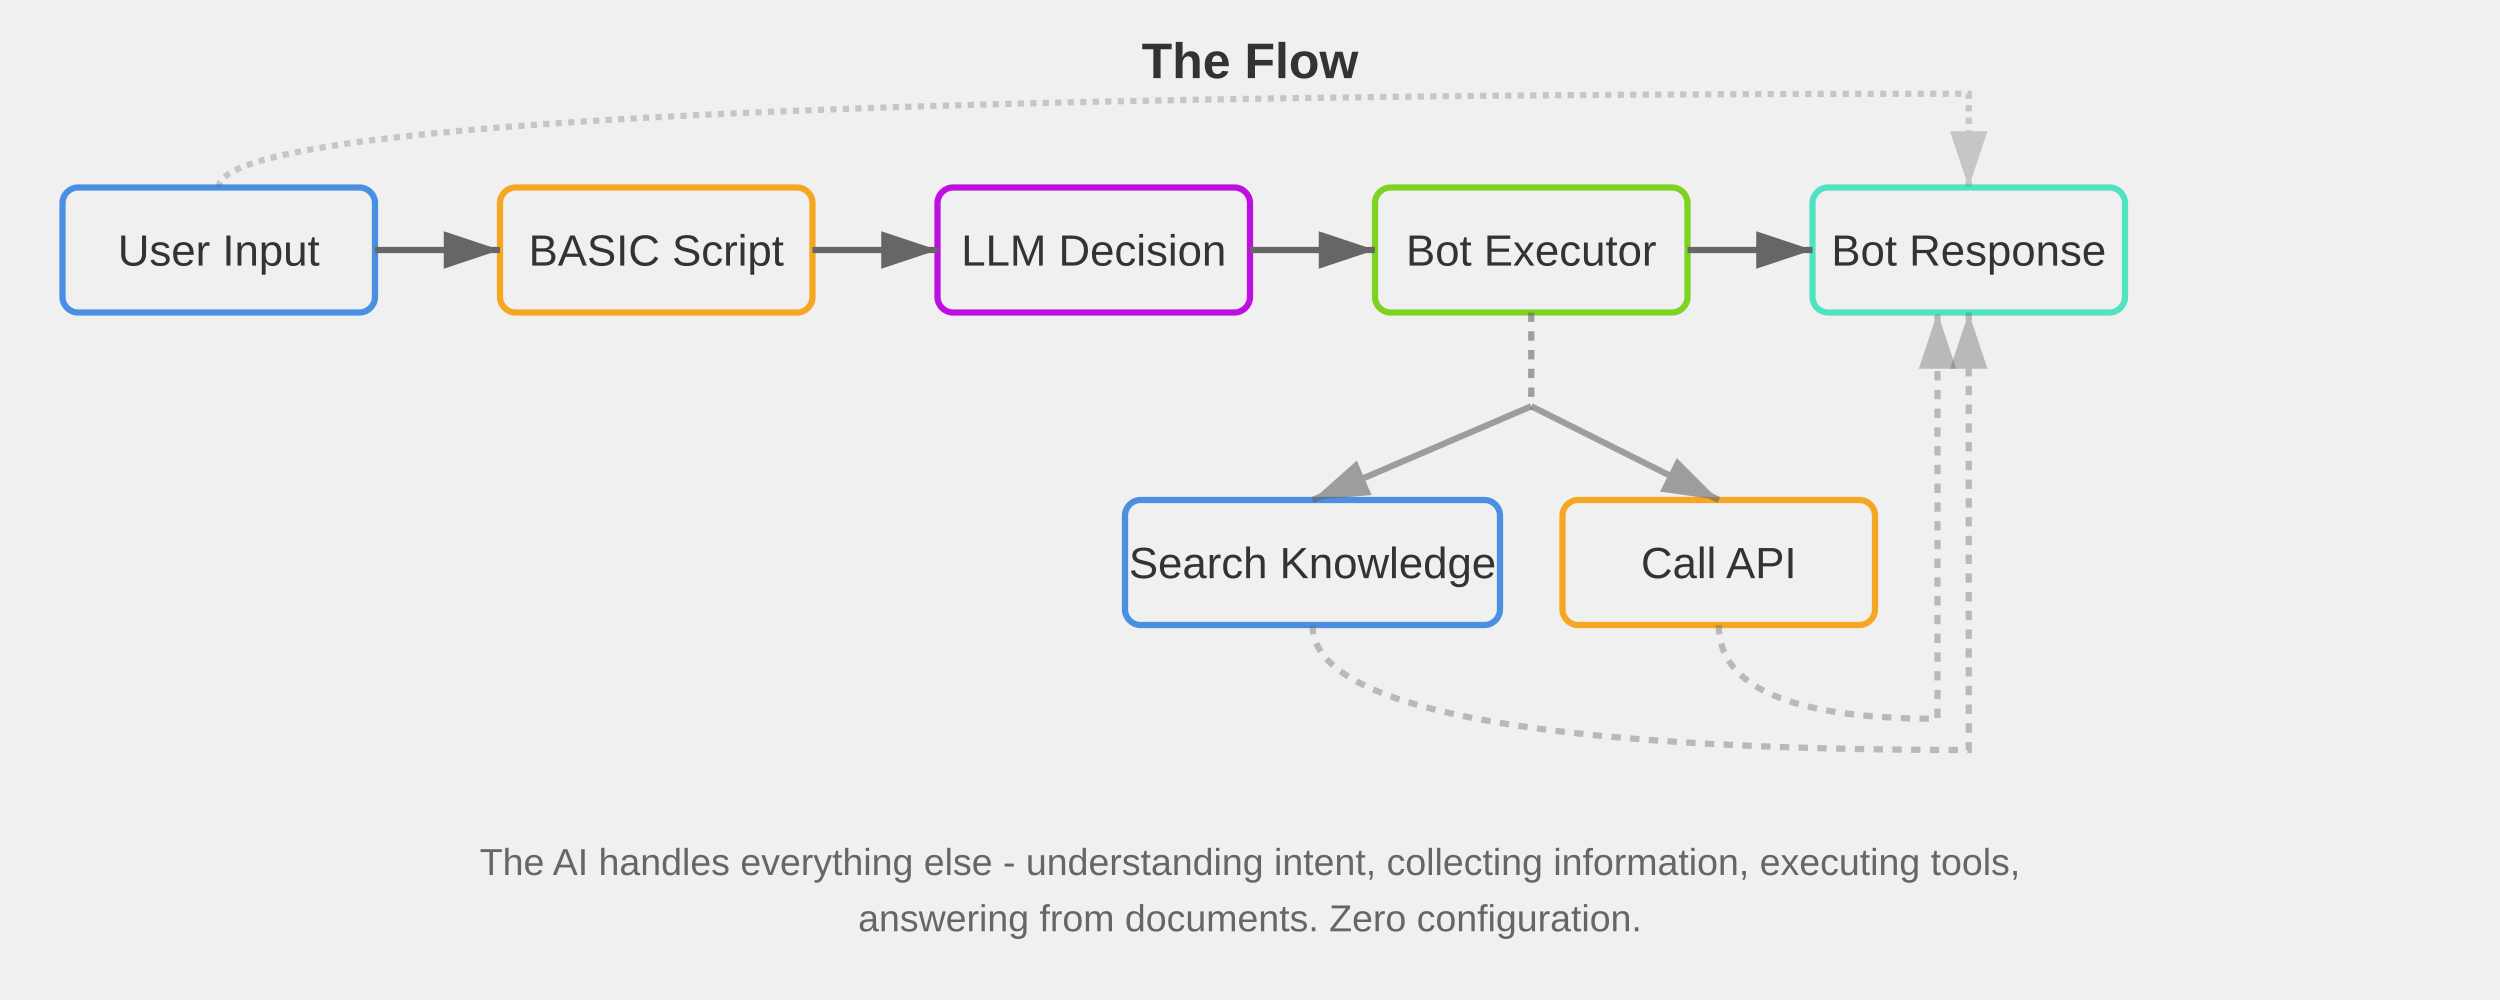
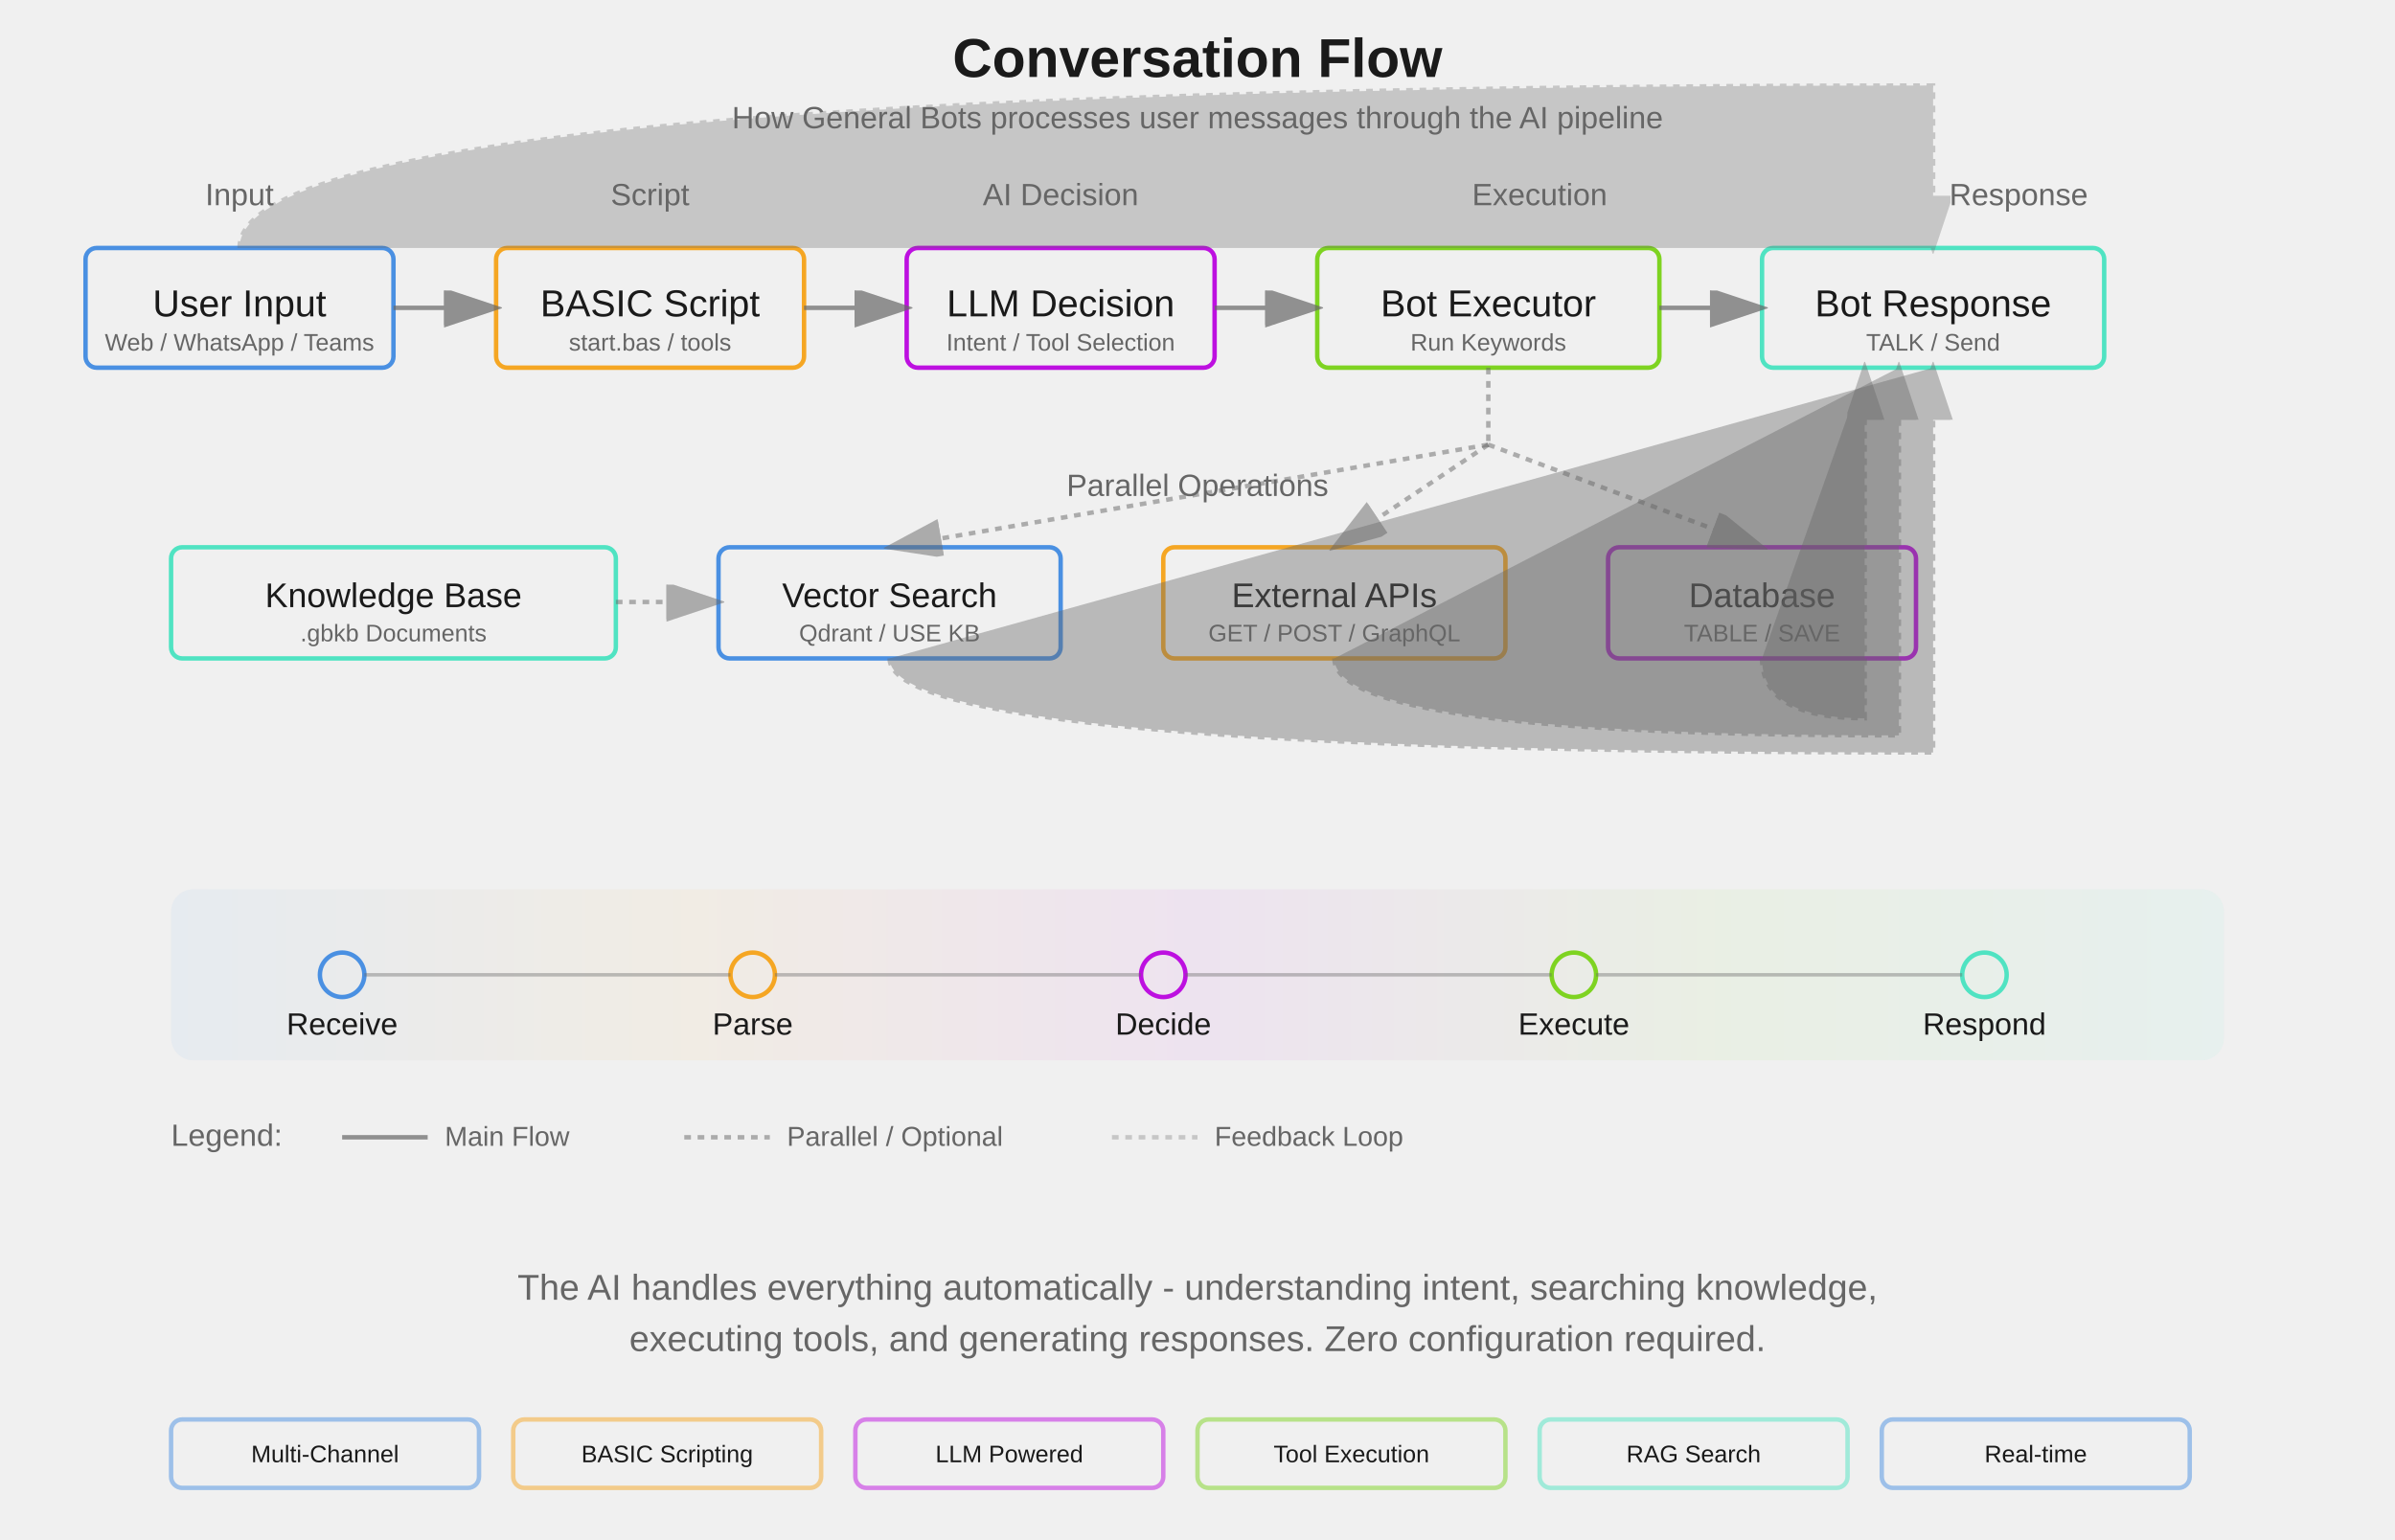
- <svg xmlns="http://www.w3.org/2000/svg" width="800" height="320">
+ <svg xmlns="http://www.w3.org/2000/svg" width="1400" height="900">
+   <style>
+     /* Light theme defaults */
+     .neon-blue { stroke: #4A90E2; stroke-width: 2.6; fill: none; }
+     .neon-orange { stroke: #F5A623; stroke-width: 2.6; fill: none; }
+     .neon-purple { stroke: #BD10E0; stroke-width: 2.6; fill: none; }
+     .neon-green { stroke: #7ED321; stroke-width: 2.6; fill: none; }
+     .neon-cyan { stroke: #50E3C2; stroke-width: 2.6; fill: none; }
+     .main-text { fill: #1a1a1a; }
+     .secondary-text { fill: #666; }
+     .arrow-color { stroke: #666; fill: #666; }
+ 
+     /* Dark theme with subtle neon effects */
+     @media (prefers-color-scheme: dark) {
+       .neon-blue {
+         stroke: #00D4FF;
+         stroke-width: 2.8;
+         filter: drop-shadow(0 0 4px #00D4FF) drop-shadow(0 0 8px #00A0FF);
+       }
+       .neon-orange {
+         stroke: #FF9500;
+         stroke-width: 2.8;
+         filter: drop-shadow(0 0 4px #FF9500) drop-shadow(0 0 8px #FF7700);
+       }
+       .neon-purple {
+         stroke: #E040FB;
+         stroke-width: 2.8;
+         filter: drop-shadow(0 0 4px #E040FB) drop-shadow(0 0 8px #D500F9);
+       }
+       .neon-green {
+         stroke: #00FF88;
+         stroke-width: 2.8;
+         filter: drop-shadow(0 0 4px #00FF88) drop-shadow(0 0 8px #00E676);
+       }
+       .neon-cyan {
+         stroke: #00E5EA;
+         stroke-width: 2.8;
+         filter: drop-shadow(0 0 4px #00E5EA) drop-shadow(0 0 8px #00BCD4);
+       }
+       .main-text { fill: #FFFFFF; }
+       .secondary-text { fill: #B0B0B0; }
+       .arrow-color { stroke: #B0B0B0; fill: #B0B0B0; }
+     }
+   </style>
  <defs>
-     <marker id="arrow" markerWidth="10" markerHeight="10" refX="9" refY="3" orient="auto" markerUnits="strokeWidth">
-       <path d="M0,0 L0,6 L9,3 z" fill="#666" />
+     <marker id="arrow" markerWidth="13" markerHeight="13" refX="11.7" refY="3.9" orient="auto" markerUnits="strokeWidth">
+       <path d="M0,0 L0,7.8 L11.7,3.9 z" class="arrow-color" />
    </marker>
+     <linearGradient id="flowGradient" x1="0%" y1="0%" x2="100%" y2="0%">
+       <stop offset="0%" style="stop-color:#4A90E2;stop-opacity:0.3" />
+       <stop offset="25%" style="stop-color:#F5A623;stop-opacity:0.3" />
+       <stop offset="50%" style="stop-color:#BD10E0;stop-opacity:0.3" />
+       <stop offset="75%" style="stop-color:#7ED321;stop-opacity:0.3" />
+       <stop offset="100%" style="stop-color:#50E3C2;stop-opacity:0.3" />
+     </linearGradient>
  </defs>
-   <text x="400" y="25" text-anchor="middle" font-family="Arial, sans-serif" font-size="16" font-weight="600" fill="#333">The Flow</text>
-   <g id="mainFlow">
-     <rect x="20" y="60" width="100" height="40" fill="none" stroke="#4A90E2" stroke-width="2" rx="5" />
-     <text x="70" y="85" text-anchor="middle" font-family="Arial, sans-serif" font-size="14" fill="#333">User Input</text>
-     <rect x="160" y="60" width="100" height="40" fill="none" stroke="#F5A623" stroke-width="2" rx="5" />
-     <text x="210" y="85" text-anchor="middle" font-family="Arial, sans-serif" font-size="14" fill="#333">BASIC Script</text>
-     <rect x="300" y="60" width="100" height="40" fill="none" stroke="#BD10E0" stroke-width="2" rx="5" />
-     <text x="350" y="85" text-anchor="middle" font-family="Arial, sans-serif" font-size="14" fill="#333">LLM Decision</text>
-     <rect x="440" y="60" width="100" height="40" fill="none" stroke="#7ED321" stroke-width="2" rx="5" />
-     <text x="490" y="85" text-anchor="middle" font-family="Arial, sans-serif" font-size="14" fill="#333">Bot Executor</text>
-     <rect x="580" y="60" width="100" height="40" fill="none" stroke="#50E3C2" stroke-width="2" rx="5" />
-     <text x="630" y="85" text-anchor="middle" font-family="Arial, sans-serif" font-size="14" fill="#333">Bot Response</text>
+   <text x="700" y="45" text-anchor="middle" font-family="Arial, sans-serif" font-size="32" font-weight="600" class="main-text">Conversation Flow</text>
+   <text x="700" y="75" text-anchor="middle" font-family="Arial, sans-serif" font-size="18" class="secondary-text">How General Bots processes user messages through the AI pipeline</text>
+   <g id="main-flow">
+     <text x="140" y="120" text-anchor="middle" font-family="Arial, sans-serif" font-size="18" font-weight="500" class="secondary-text">Input</text>
+     <text x="380" y="120" text-anchor="middle" font-family="Arial, sans-serif" font-size="18" font-weight="500" class="secondary-text">Script</text>
+     <text x="620" y="120" text-anchor="middle" font-family="Arial, sans-serif" font-size="18" font-weight="500" class="secondary-text">AI Decision</text>
+     <text x="900" y="120" text-anchor="middle" font-family="Arial, sans-serif" font-size="18" font-weight="500" class="secondary-text">Execution</text>
+     <text x="1180" y="120" text-anchor="middle" font-family="Arial, sans-serif" font-size="18" font-weight="500" class="secondary-text">Response</text>
+     <rect x="50" y="145" width="180" height="70" class="neon-blue" rx="6.5" />
+     <text x="140" y="185" text-anchor="middle" font-family="Arial, sans-serif" font-size="22" font-weight="500" class="main-text">User Input</text>
+     <text x="140" y="205" text-anchor="middle" font-family="Arial, sans-serif" font-size="14" class="secondary-text">Web / WhatsApp / Teams</text>
+     <rect x="290" y="145" width="180" height="70" class="neon-orange" rx="6.5" />
+     <text x="380" y="185" text-anchor="middle" font-family="Arial, sans-serif" font-size="22" font-weight="500" class="main-text">BASIC Script</text>
+     <text x="380" y="205" text-anchor="middle" font-family="Arial, sans-serif" font-size="14" class="secondary-text">start.bas / tools</text>
+     <rect x="530" y="145" width="180" height="70" class="neon-purple" rx="6.5" />
+     <text x="620" y="185" text-anchor="middle" font-family="Arial, sans-serif" font-size="22" font-weight="500" class="main-text">LLM Decision</text>
+     <text x="620" y="205" text-anchor="middle" font-family="Arial, sans-serif" font-size="14" class="secondary-text">Intent / Tool Selection</text>
+     <rect x="770" y="145" width="200" height="70" class="neon-green" rx="6.5" />
+     <text x="870" y="185" text-anchor="middle" font-family="Arial, sans-serif" font-size="22" font-weight="500" class="main-text">Bot Executor</text>
+     <text x="870" y="205" text-anchor="middle" font-family="Arial, sans-serif" font-size="14" class="secondary-text">Run Keywords</text>
+     <rect x="1030" y="145" width="200" height="70" class="neon-cyan" rx="6.5" />
+     <text x="1130" y="185" text-anchor="middle" font-family="Arial, sans-serif" font-size="22" font-weight="500" class="main-text">Bot Response</text>
+     <text x="1130" y="205" text-anchor="middle" font-family="Arial, sans-serif" font-size="14" class="secondary-text">TALK / Send</text>
+     <text x="700" y="290" text-anchor="middle" font-family="Arial, sans-serif" font-size="18" font-weight="500" class="secondary-text">Parallel Operations</text>
+     <rect x="420" y="320" width="200" height="65" class="neon-blue" rx="6.5" />
+     <text x="520" y="355" text-anchor="middle" font-family="Arial, sans-serif" font-size="20" font-weight="500" class="main-text">Vector Search</text>
+     <text x="520" y="375" text-anchor="middle" font-family="Arial, sans-serif" font-size="14" class="secondary-text">Qdrant / USE KB</text>
+     <rect x="680" y="320" width="200" height="65" class="neon-orange" rx="6.5" />
+     <text x="780" y="355" text-anchor="middle" font-family="Arial, sans-serif" font-size="20" font-weight="500" class="main-text">External APIs</text>
+     <text x="780" y="375" text-anchor="middle" font-family="Arial, sans-serif" font-size="14" class="secondary-text">GET / POST / GraphQL</text>
+     <rect x="940" y="320" width="180" height="65" class="neon-purple" rx="6.5" />
+     <text x="1030" y="355" text-anchor="middle" font-family="Arial, sans-serif" font-size="20" font-weight="500" class="main-text">Database</text>
+     <text x="1030" y="375" text-anchor="middle" font-family="Arial, sans-serif" font-size="14" class="secondary-text">TABLE / SAVE</text>
+     <rect x="100" y="320" width="260" height="65" class="neon-cyan" rx="6.5" />
+     <text x="230" y="355" text-anchor="middle" font-family="Arial, sans-serif" font-size="20" font-weight="500" class="main-text">Knowledge Base</text>
+     <text x="230" y="375" text-anchor="middle" font-family="Arial, sans-serif" font-size="14" class="secondary-text">.gbkb Documents</text>
  </g>
-   <g id="parallelProcesses">
-     <rect x="360" y="160" width="120" height="40" fill="none" stroke="#4A90E2" stroke-width="2" rx="5" />
-     <text x="420" y="185" text-anchor="middle" font-family="Arial, sans-serif" font-size="14" fill="#333">Search Knowledge</text>
-     <rect x="500" y="160" width="100" height="40" fill="none" stroke="#F5A623" stroke-width="2" rx="5" />
-     <text x="550" y="185" text-anchor="middle" font-family="Arial, sans-serif" font-size="14" fill="#333">Call API</text>
+   <g id="arrows" stroke-width="2.6" fill="none">
+     <line x1="230" y1="180" x2="290" y2="180" class="arrow-color" marker-end="url(#arrow)" opacity="0.7" />
+     <line x1="470" y1="180" x2="530" y2="180" class="arrow-color" marker-end="url(#arrow)" opacity="0.7" />
+     <line x1="710" y1="180" x2="770" y2="180" class="arrow-color" marker-end="url(#arrow)" opacity="0.7" />
+     <line x1="970" y1="180" x2="1030" y2="180" class="arrow-color" marker-end="url(#arrow)" opacity="0.7" />
+     <line x1="870" y1="215" x2="870" y2="260" class="arrow-color" stroke-dasharray="3.9,3.9" opacity="0.5" />
+     <line x1="870" y1="260" x2="520" y2="320" class="arrow-color" stroke-dasharray="3.9,3.9" marker-end="url(#arrow)" opacity="0.5" />
+     <line x1="870" y1="260" x2="780" y2="320" class="arrow-color" stroke-dasharray="3.9,3.9" marker-end="url(#arrow)" opacity="0.5" />
+     <line x1="870" y1="260" x2="1030" y2="320" class="arrow-color" stroke-dasharray="3.9,3.9" marker-end="url(#arrow)" opacity="0.5" />
+     <line x1="360" y1="352" x2="420" y2="352" class="arrow-color" stroke-dasharray="3.9,3.9" marker-end="url(#arrow)" opacity="0.5" />
+     <path d="M520,385 Q520,440 1130,440 Q1130,240 1130,215" class="arrow-color" stroke-dasharray="3.9,3.9" marker-end="url(#arrow)" opacity="0.4" />
+     <path d="M780,385 Q780,430 1110,430 Q1110,235 1110,215" class="arrow-color" stroke-dasharray="3.9,3.9" marker-end="url(#arrow)" opacity="0.4" />
+     <path d="M1030,385 Q1030,420 1090,420 Q1090,230 1090,215" class="arrow-color" stroke-dasharray="3.9,3.9" marker-end="url(#arrow)" opacity="0.4" />
+     <path d="M140,145 Q140,50 1130,50 Q1130,100 1130,145" class="arrow-color" stroke-dasharray="3.9,3.9" marker-end="url(#arrow)" opacity="0.3" />
  </g>
-   <g id="arrows" stroke="#666" stroke-width="2" fill="none">
-     <line x1="120" y1="80" x2="160" y2="80" marker-end="url(#arrow)" />
-     <line x1="260" y1="80" x2="300" y2="80" marker-end="url(#arrow)" />
-     <line x1="400" y1="80" x2="440" y2="80" marker-end="url(#arrow)" />
-     <line x1="540" y1="80" x2="580" y2="80" marker-end="url(#arrow)" />
-     <line x1="490" y1="100" x2="490" y2="130" stroke-dasharray="3,3" opacity="0.6" />
-     <line x1="490" y1="130" x2="420" y2="160" marker-end="url(#arrow)" opacity="0.6" />
-     <line x1="490" y1="130" x2="550" y2="160" marker-end="url(#arrow)" opacity="0.6" />
-     <path d="M420,200 Q420,240 630,240 Q630,140 630,100" stroke-dasharray="3,3" marker-end="url(#arrow)" opacity="0.4" />
-     <path d="M550,200 Q550,230 620,230 Q620,130 620,100" stroke-dasharray="3,3" marker-end="url(#arrow)" opacity="0.4" />
-     <path d="M70,60 Q70,30 630,30 Q630,50 630,60" stroke-dasharray="2,2" marker-end="url(#arrow)" opacity="0.3" />
+   <g id="progress-legend">
+     <rect x="100" y="520" width="1200" height="100" fill="url(#flowGradient)" rx="13" opacity="0.2" />
+     <circle cx="200" cy="570" r="13" class="neon-blue" />
+     <circle cx="440" cy="570" r="13" class="neon-orange" />
+     <circle cx="680" cy="570" r="13" class="neon-purple" />
+     <circle cx="920" cy="570" r="13" class="neon-green" />
+     <circle cx="1160" cy="570" r="13" class="neon-cyan" />
+     <line x1="213" y1="570" x2="427" y2="570" class="arrow-color" stroke-width="2" opacity="0.4" />
+     <line x1="453" y1="570" x2="667" y2="570" class="arrow-color" stroke-width="2" opacity="0.4" />
+     <line x1="693" y1="570" x2="907" y2="570" class="arrow-color" stroke-width="2" opacity="0.4" />
+     <line x1="933" y1="570" x2="1147" y2="570" class="arrow-color" stroke-width="2" opacity="0.4" />
+     <text x="200" y="605" text-anchor="middle" font-family="Arial, sans-serif" font-size="18" class="main-text">Receive</text>
+     <text x="440" y="605" text-anchor="middle" font-family="Arial, sans-serif" font-size="18" class="main-text">Parse</text>
+     <text x="680" y="605" text-anchor="middle" font-family="Arial, sans-serif" font-size="18" class="main-text">Decide</text>
+     <text x="920" y="605" text-anchor="middle" font-family="Arial, sans-serif" font-size="18" class="main-text">Execute</text>
+     <text x="1160" y="605" text-anchor="middle" font-family="Arial, sans-serif" font-size="18" class="main-text">Respond</text>
  </g>
-   <text x="400" y="280" text-anchor="middle" font-family="Arial, sans-serif" font-size="12" fill="#666">
-     The AI handles everything else - understanding intent, collecting information, executing tools,
+   <g id="legend" transform="translate(100, 670)">
+     <text x="0" y="0" font-family="Arial, sans-serif" font-size="18" font-weight="500" class="secondary-text">Legend:</text>
+     <line x1="100" y1="-5" x2="150" y2="-5" stroke="#666" stroke-width="2.6" opacity="0.7" />
+     <text x="160" y="0" font-family="Arial, sans-serif" font-size="16" class="secondary-text">Main Flow</text>
+     <line x1="300" y1="-5" x2="350" y2="-5" stroke="#666" stroke-width="2.6" stroke-dasharray="3.9,3.9" opacity="0.5" />
+     <text x="360" y="0" font-family="Arial, sans-serif" font-size="16" class="secondary-text">Parallel / Optional</text>
+     <line x1="550" y1="-5" x2="600" y2="-5" stroke="#666" stroke-width="2.6" stroke-dasharray="3.9,3.9" opacity="0.3" />
+     <text x="610" y="0" font-family="Arial, sans-serif" font-size="16" class="secondary-text">Feedback Loop</text>
+   </g>
+   <text x="700" y="760" text-anchor="middle" font-family="Arial, sans-serif" font-size="21" class="secondary-text">
+     The AI handles everything automatically - understanding intent, searching knowledge,
  </text>
-   <text x="400" y="298" text-anchor="middle" font-family="Arial, sans-serif" font-size="12" fill="#666">
-     answering from documents. Zero configuration.
+   <text x="700" y="790" text-anchor="middle" font-family="Arial, sans-serif" font-size="21" class="secondary-text">
+     executing tools, and generating responses. Zero configuration required.
  </text>
+   <g id="features" transform="translate(100, 830)">
+     <rect x="0" y="0" width="180" height="40" class="neon-blue" rx="6.5" opacity="0.5" />
+     <text x="90" y="25" text-anchor="middle" font-family="Arial, sans-serif" font-size="14" class="main-text">Multi-Channel</text>
+     <rect x="200" y="0" width="180" height="40" class="neon-orange" rx="6.5" opacity="0.5" />
+     <text x="290" y="25" text-anchor="middle" font-family="Arial, sans-serif" font-size="14" class="main-text">BASIC Scripting</text>
+     <rect x="400" y="0" width="180" height="40" class="neon-purple" rx="6.5" opacity="0.5" />
+     <text x="490" y="25" text-anchor="middle" font-family="Arial, sans-serif" font-size="14" class="main-text">LLM Powered</text>
+     <rect x="600" y="0" width="180" height="40" class="neon-green" rx="6.5" opacity="0.5" />
+     <text x="690" y="25" text-anchor="middle" font-family="Arial, sans-serif" font-size="14" class="main-text">Tool Execution</text>
+     <rect x="800" y="0" width="180" height="40" class="neon-cyan" rx="6.5" opacity="0.5" />
+     <text x="890" y="25" text-anchor="middle" font-family="Arial, sans-serif" font-size="14" class="main-text">RAG Search</text>
+     <rect x="1000" y="0" width="180" height="40" class="neon-blue" rx="6.5" opacity="0.5" />
+     <text x="1090" y="25" text-anchor="middle" font-family="Arial, sans-serif" font-size="14" class="main-text">Real-time</text>
+   </g>
</svg>
